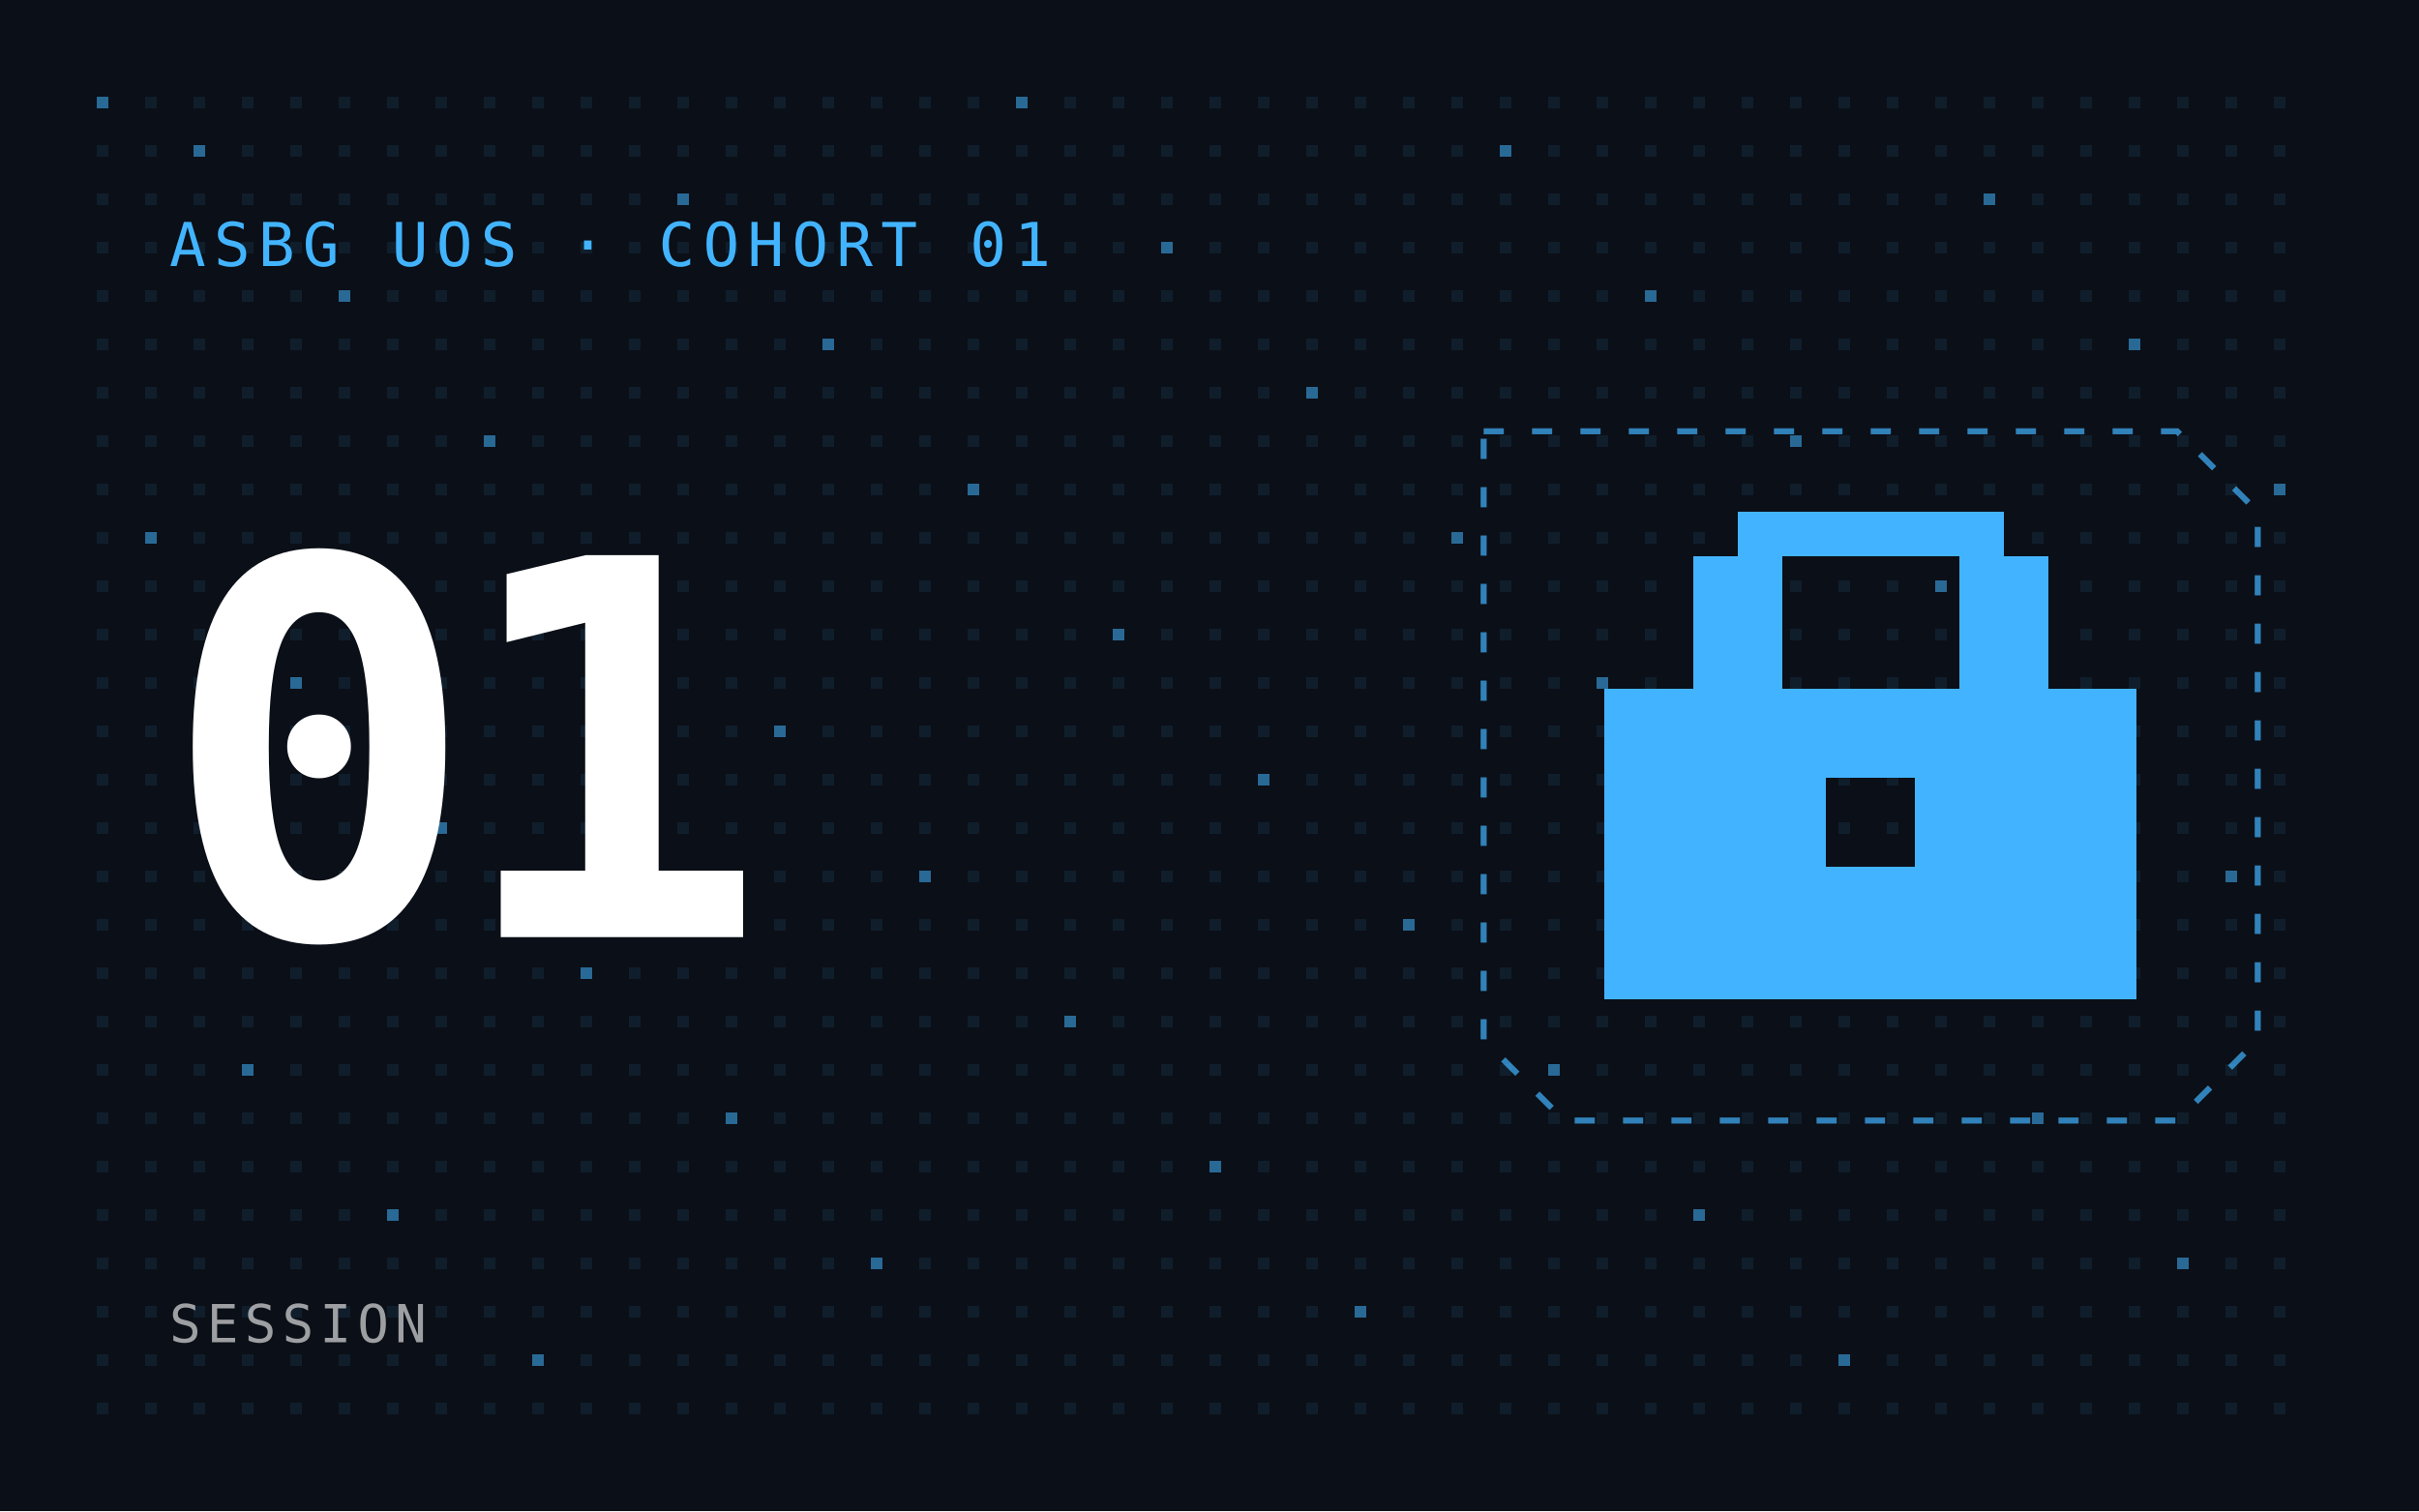
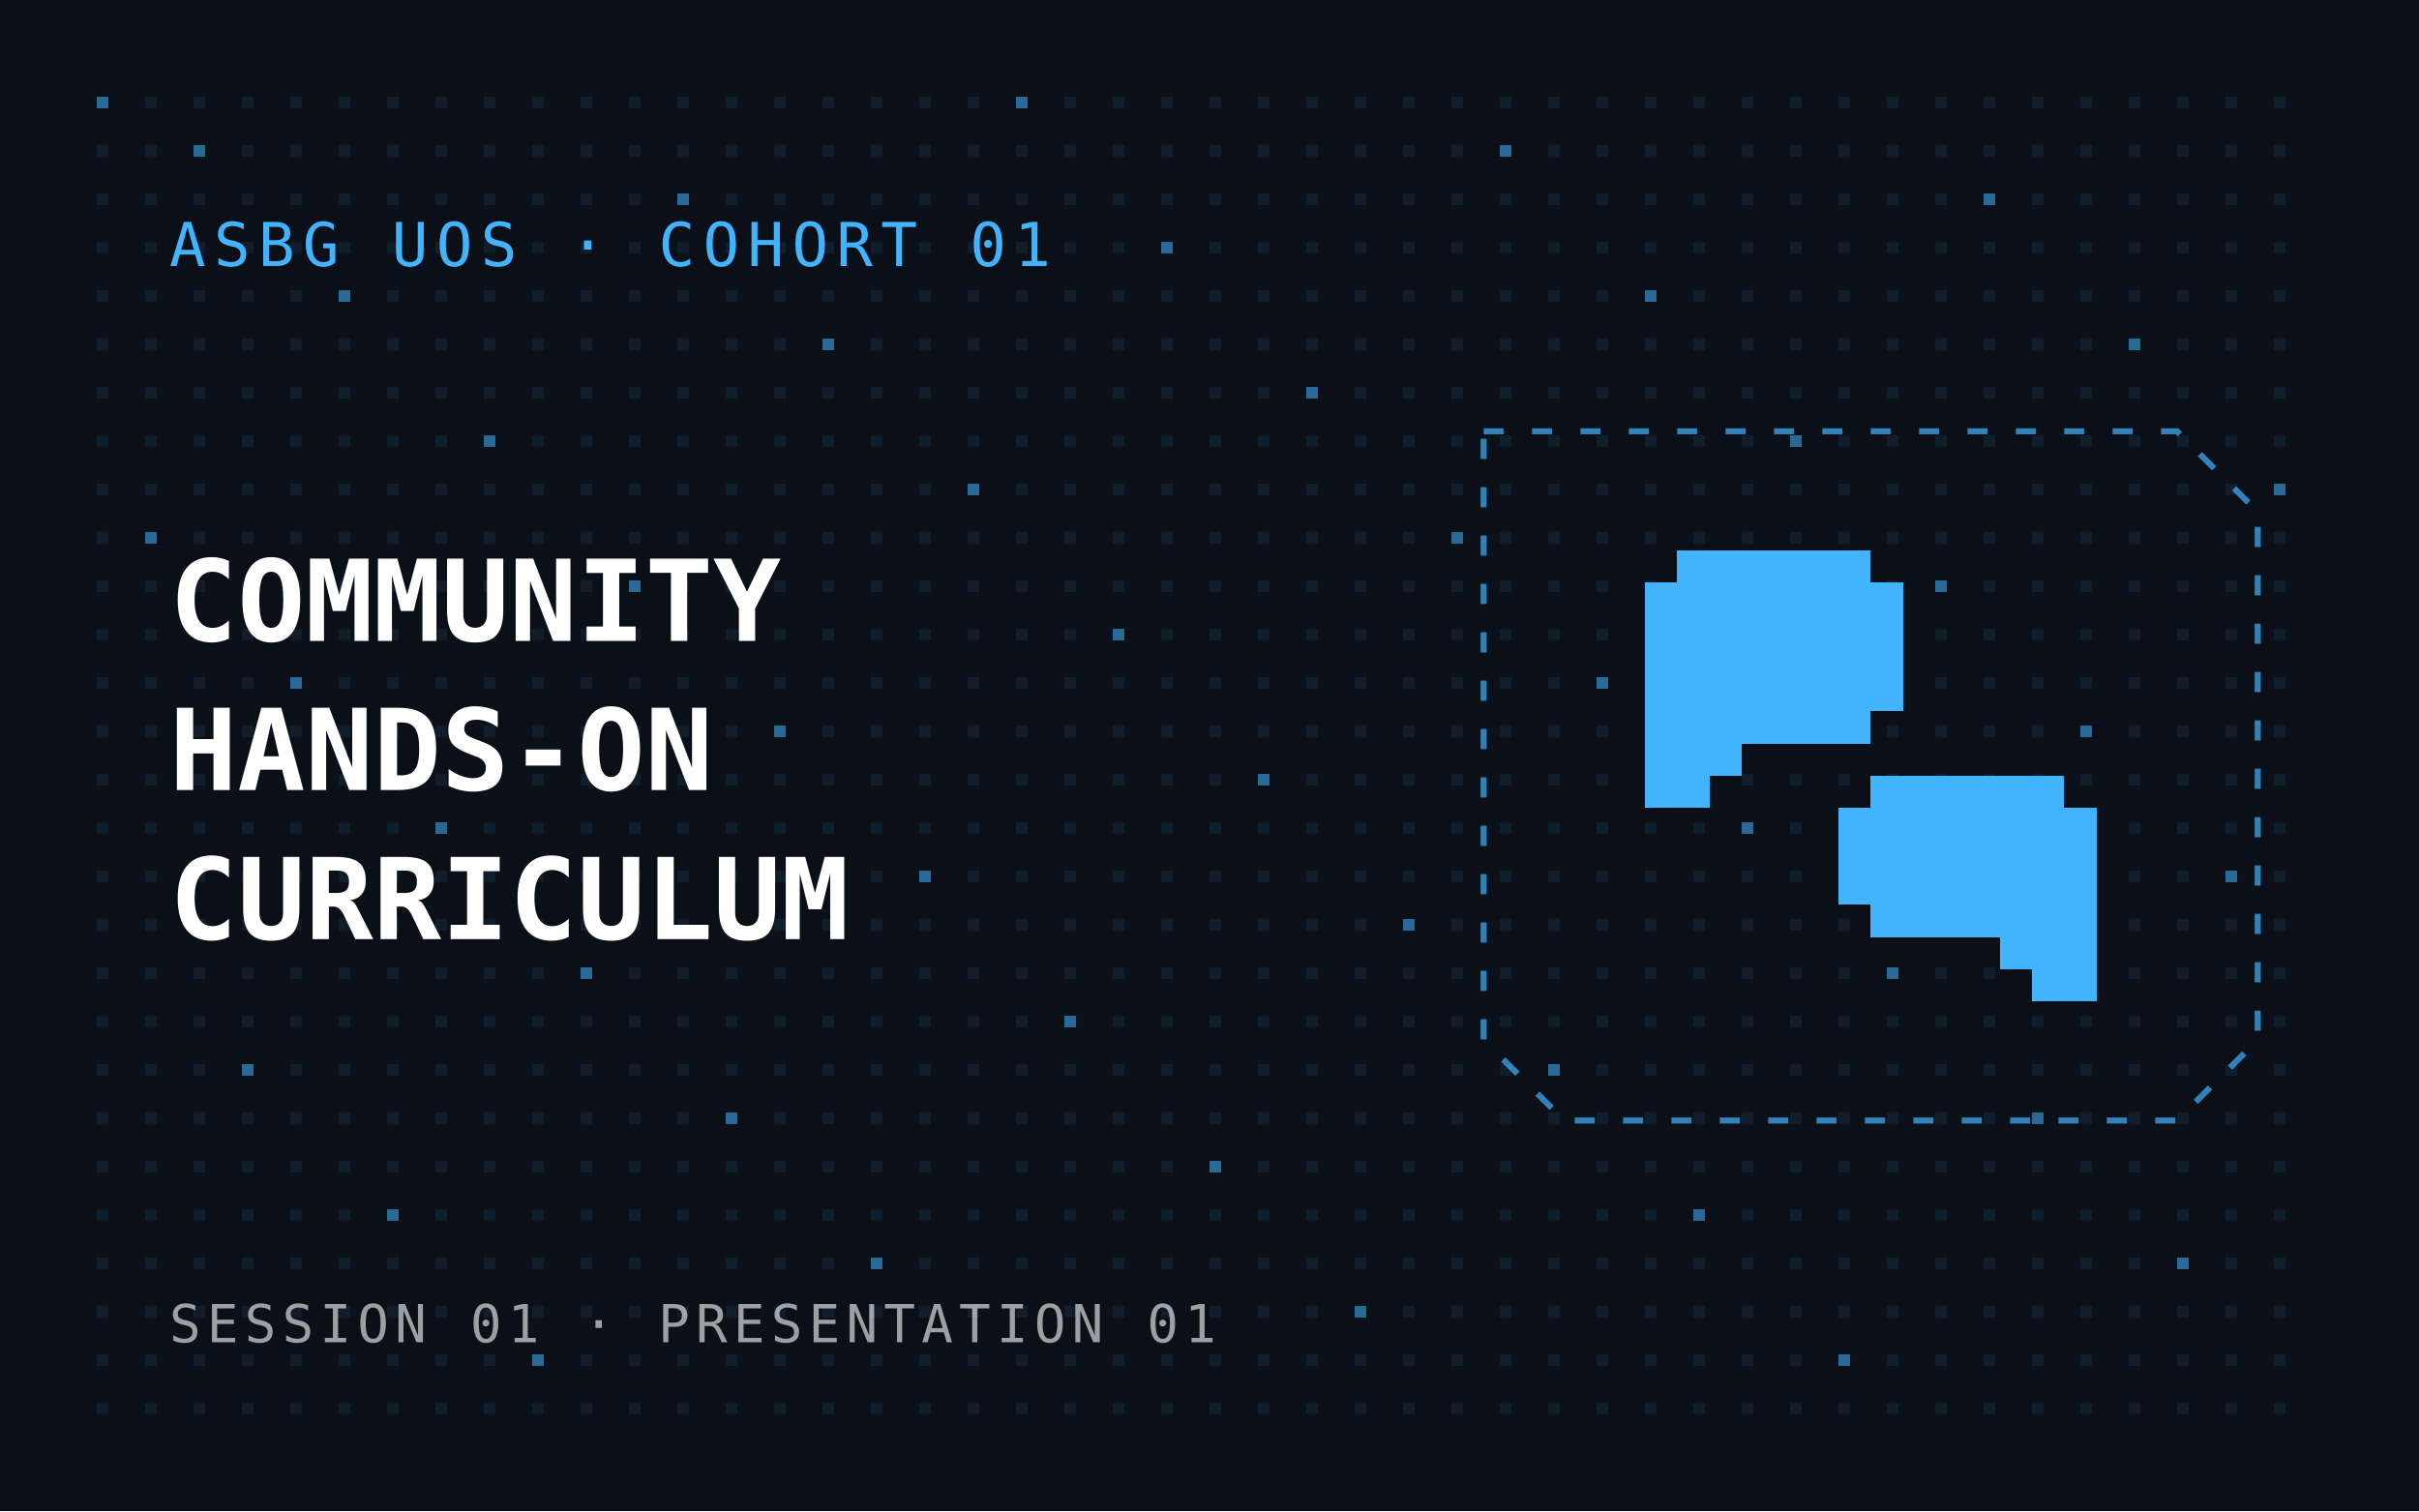
<svg xmlns="http://www.w3.org/2000/svg" viewBox="0 0 1200 750" shape-rendering="crispEdges">
  <defs>
    <pattern id="g" width="24" height="24" patternUnits="userSpaceOnUse">
      <rect width="6" height="6" fill="#42B4FF" opacity="0.09" />
    </pattern>
  </defs>
  <rect width="1200" height="750" fill="#0B0F17" />
  <g transform="translate(48 48)">
    <rect width="1104" height="654" fill="url(#g)" />
    <rect x="0" y="0" width="6" height="6" fill="#42B4FF" opacity="0.5" />
    <rect x="1080" y="192" width="6" height="6" fill="#42B4FF" opacity="0.5" />
    <rect x="1056" y="384" width="6" height="6" fill="#42B4FF" opacity="0.5" />
    <rect x="1032" y="576" width="6" height="6" fill="#42B4FF" opacity="0.5" />
    <rect x="1008" y="120" width="6" height="6" fill="#42B4FF" opacity="0.5" />
    <rect x="984" y="312" width="6" height="6" fill="#42B4FF" opacity="0.5" />
    <rect x="960" y="504" width="6" height="6" fill="#42B4FF" opacity="0.5" />
    <rect x="936" y="48" width="6" height="6" fill="#42B4FF" opacity="0.5" />
    <rect x="912" y="240" width="6" height="6" fill="#42B4FF" opacity="0.5" />
    <rect x="888" y="432" width="6" height="6" fill="#42B4FF" opacity="0.5" />
    <rect x="864" y="624" width="6" height="6" fill="#42B4FF" opacity="0.5" />
    <rect x="840" y="168" width="6" height="6" fill="#42B4FF" opacity="0.5" />
    <rect x="816" y="360" width="6" height="6" fill="#42B4FF" opacity="0.5" />
    <rect x="792" y="552" width="6" height="6" fill="#42B4FF" opacity="0.5" />
    <rect x="768" y="96" width="6" height="6" fill="#42B4FF" opacity="0.5" />
    <rect x="744" y="288" width="6" height="6" fill="#42B4FF" opacity="0.5" />
    <rect x="720" y="480" width="6" height="6" fill="#42B4FF" opacity="0.5" />
    <rect x="696" y="24" width="6" height="6" fill="#42B4FF" opacity="0.5" />
    <rect x="672" y="216" width="6" height="6" fill="#42B4FF" opacity="0.5" />
    <rect x="648" y="408" width="6" height="6" fill="#42B4FF" opacity="0.5" />
    <rect x="624" y="600" width="6" height="6" fill="#42B4FF" opacity="0.5" />
    <rect x="600" y="144" width="6" height="6" fill="#42B4FF" opacity="0.5" />
    <rect x="576" y="336" width="6" height="6" fill="#42B4FF" opacity="0.5" />
    <rect x="552" y="528" width="6" height="6" fill="#42B4FF" opacity="0.5" />
    <rect x="528" y="72" width="6" height="6" fill="#42B4FF" opacity="0.5" />
    <rect x="504" y="264" width="6" height="6" fill="#42B4FF" opacity="0.5" />
    <rect x="480" y="456" width="6" height="6" fill="#42B4FF" opacity="0.5" />
    <rect x="456" y="0" width="6" height="6" fill="#42B4FF" opacity="0.5" />
    <rect x="432" y="192" width="6" height="6" fill="#42B4FF" opacity="0.5" />
    <rect x="408" y="384" width="6" height="6" fill="#42B4FF" opacity="0.5" />
    <rect x="384" y="576" width="6" height="6" fill="#42B4FF" opacity="0.5" />
    <rect x="360" y="120" width="6" height="6" fill="#42B4FF" opacity="0.5" />
    <rect x="336" y="312" width="6" height="6" fill="#42B4FF" opacity="0.5" />
    <rect x="312" y="504" width="6" height="6" fill="#42B4FF" opacity="0.5" />
    <rect x="288" y="48" width="6" height="6" fill="#42B4FF" opacity="0.5" />
    <rect x="264" y="240" width="6" height="6" fill="#42B4FF" opacity="0.5" />
    <rect x="240" y="432" width="6" height="6" fill="#42B4FF" opacity="0.5" />
    <rect x="216" y="624" width="6" height="6" fill="#42B4FF" opacity="0.5" />
    <rect x="192" y="168" width="6" height="6" fill="#42B4FF" opacity="0.5" />
    <rect x="168" y="360" width="6" height="6" fill="#42B4FF" opacity="0.5" />
    <rect x="144" y="552" width="6" height="6" fill="#42B4FF" opacity="0.5" />
    <rect x="120" y="96" width="6" height="6" fill="#42B4FF" opacity="0.5" />
    <rect x="96" y="288" width="6" height="6" fill="#42B4FF" opacity="0.5" />
    <rect x="72" y="480" width="6" height="6" fill="#42B4FF" opacity="0.5" />
    <rect x="48" y="24" width="6" height="6" fill="#42B4FF" opacity="0.5" />
    <rect x="24" y="216" width="6" height="6" fill="#42B4FF" opacity="0.5" />
  </g>
  <path d="M736 214H1080L1120 254V516L1080 556H776L736 516Z" fill="none" stroke="#42B4FF" stroke-width="3" stroke-dasharray="10 14" opacity="0.7" shape-rendering="geometricPrecision" />
-   <rect x="862" y="254" width="22" height="22" fill="#42B4FF" opacity="1" />
-   <rect x="884" y="254" width="22" height="22" fill="#42B4FF" opacity="1" />
-   <rect x="906" y="254" width="22" height="22" fill="#42B4FF" opacity="1" />
-   <rect x="928" y="254" width="22" height="22" fill="#42B4FF" opacity="1" />
-   <rect x="950" y="254" width="22" height="22" fill="#42B4FF" opacity="1" />
-   <rect x="972" y="254" width="22" height="22" fill="#42B4FF" opacity="1" />
-   <rect x="840" y="276" width="22" height="22" fill="#42B4FF" opacity="1" />
-   <rect x="862" y="276" width="22" height="22" fill="#42B4FF" opacity="1" />
-   <rect x="972" y="276" width="22" height="22" fill="#42B4FF" opacity="1" />
-   <rect x="994" y="276" width="22" height="22" fill="#42B4FF" opacity="1" />
-   <rect x="840" y="298" width="22" height="22" fill="#42B4FF" opacity="1" />
-   <rect x="862" y="298" width="22" height="22" fill="#42B4FF" opacity="1" />
-   <rect x="972" y="298" width="22" height="22" fill="#42B4FF" opacity="1" />
-   <rect x="994" y="298" width="22" height="22" fill="#42B4FF" opacity="1" />
-   <rect x="840" y="320" width="22" height="22" fill="#42B4FF" opacity="1" />
-   <rect x="862" y="320" width="22" height="22" fill="#42B4FF" opacity="1" />
-   <rect x="972" y="320" width="22" height="22" fill="#42B4FF" opacity="1" />
-   <rect x="994" y="320" width="22" height="22" fill="#42B4FF" opacity="1" />
-   <rect x="796" y="342" width="22" height="22" fill="#42B4FF" opacity="1" />
-   <rect x="818" y="342" width="22" height="22" fill="#42B4FF" opacity="1" />
-   <rect x="840" y="342" width="22" height="22" fill="#42B4FF" opacity="1" />
-   <rect x="862" y="342" width="22" height="22" fill="#42B4FF" opacity="1" />
-   <rect x="884" y="342" width="22" height="22" fill="#42B4FF" opacity="1" />
-   <rect x="906" y="342" width="22" height="22" fill="#42B4FF" opacity="1" />
-   <rect x="928" y="342" width="22" height="22" fill="#42B4FF" opacity="1" />
-   <rect x="950" y="342" width="22" height="22" fill="#42B4FF" opacity="1" />
-   <rect x="972" y="342" width="22" height="22" fill="#42B4FF" opacity="1" />
-   <rect x="994" y="342" width="22" height="22" fill="#42B4FF" opacity="1" />
-   <rect x="1016" y="342" width="22" height="22" fill="#42B4FF" opacity="1" />
-   <rect x="1038" y="342" width="22" height="22" fill="#42B4FF" opacity="1" />
-   <rect x="796" y="364" width="22" height="22" fill="#42B4FF" opacity="1" />
-   <rect x="818" y="364" width="22" height="22" fill="#42B4FF" opacity="1" />
-   <rect x="840" y="364" width="22" height="22" fill="#42B4FF" opacity="1" />
-   <rect x="862" y="364" width="22" height="22" fill="#42B4FF" opacity="1" />
-   <rect x="884" y="364" width="22" height="22" fill="#42B4FF" opacity="1" />
-   <rect x="906" y="364" width="22" height="22" fill="#42B4FF" opacity="1" />
-   <rect x="928" y="364" width="22" height="22" fill="#42B4FF" opacity="1" />
-   <rect x="950" y="364" width="22" height="22" fill="#42B4FF" opacity="1" />
-   <rect x="972" y="364" width="22" height="22" fill="#42B4FF" opacity="1" />
-   <rect x="994" y="364" width="22" height="22" fill="#42B4FF" opacity="1" />
-   <rect x="1016" y="364" width="22" height="22" fill="#42B4FF" opacity="1" />
-   <rect x="1038" y="364" width="22" height="22" fill="#42B4FF" opacity="1" />
-   <rect x="796" y="386" width="22" height="22" fill="#42B4FF" opacity="1" />
-   <rect x="818" y="386" width="22" height="22" fill="#42B4FF" opacity="1" />
-   <rect x="840" y="386" width="22" height="22" fill="#42B4FF" opacity="1" />
-   <rect x="862" y="386" width="22" height="22" fill="#42B4FF" opacity="1" />
-   <rect x="884" y="386" width="22" height="22" fill="#42B4FF" opacity="1" />
-   <rect x="950" y="386" width="22" height="22" fill="#42B4FF" opacity="1" />
-   <rect x="972" y="386" width="22" height="22" fill="#42B4FF" opacity="1" />
-   <rect x="994" y="386" width="22" height="22" fill="#42B4FF" opacity="1" />
-   <rect x="1016" y="386" width="22" height="22" fill="#42B4FF" opacity="1" />
-   <rect x="1038" y="386" width="22" height="22" fill="#42B4FF" opacity="1" />
-   <rect x="796" y="408" width="22" height="22" fill="#42B4FF" opacity="1" />
-   <rect x="818" y="408" width="22" height="22" fill="#42B4FF" opacity="1" />
-   <rect x="840" y="408" width="22" height="22" fill="#42B4FF" opacity="1" />
-   <rect x="862" y="408" width="22" height="22" fill="#42B4FF" opacity="1" />
-   <rect x="884" y="408" width="22" height="22" fill="#42B4FF" opacity="1" />
-   <rect x="950" y="408" width="22" height="22" fill="#42B4FF" opacity="1" />
-   <rect x="972" y="408" width="22" height="22" fill="#42B4FF" opacity="1" />
-   <rect x="994" y="408" width="22" height="22" fill="#42B4FF" opacity="1" />
-   <rect x="1016" y="408" width="22" height="22" fill="#42B4FF" opacity="1" />
-   <rect x="1038" y="408" width="22" height="22" fill="#42B4FF" opacity="1" />
-   <rect x="796" y="430" width="22" height="22" fill="#42B4FF" opacity="1" />
-   <rect x="818" y="430" width="22" height="22" fill="#42B4FF" opacity="1" />
-   <rect x="840" y="430" width="22" height="22" fill="#42B4FF" opacity="1" />
-   <rect x="862" y="430" width="22" height="22" fill="#42B4FF" opacity="1" />
-   <rect x="884" y="430" width="22" height="22" fill="#42B4FF" opacity="1" />
-   <rect x="906" y="430" width="22" height="22" fill="#42B4FF" opacity="1" />
-   <rect x="928" y="430" width="22" height="22" fill="#42B4FF" opacity="1" />
-   <rect x="950" y="430" width="22" height="22" fill="#42B4FF" opacity="1" />
-   <rect x="972" y="430" width="22" height="22" fill="#42B4FF" opacity="1" />
-   <rect x="994" y="430" width="22" height="22" fill="#42B4FF" opacity="1" />
-   <rect x="1016" y="430" width="22" height="22" fill="#42B4FF" opacity="1" />
-   <rect x="1038" y="430" width="22" height="22" fill="#42B4FF" opacity="1" />
-   <rect x="796" y="452" width="22" height="22" fill="#42B4FF" opacity="1" />
-   <rect x="818" y="452" width="22" height="22" fill="#42B4FF" opacity="1" />
-   <rect x="840" y="452" width="22" height="22" fill="#42B4FF" opacity="1" />
-   <rect x="862" y="452" width="22" height="22" fill="#42B4FF" opacity="1" />
-   <rect x="884" y="452" width="22" height="22" fill="#42B4FF" opacity="1" />
-   <rect x="906" y="452" width="22" height="22" fill="#42B4FF" opacity="1" />
-   <rect x="928" y="452" width="22" height="22" fill="#42B4FF" opacity="1" />
-   <rect x="950" y="452" width="22" height="22" fill="#42B4FF" opacity="1" />
-   <rect x="972" y="452" width="22" height="22" fill="#42B4FF" opacity="1" />
-   <rect x="994" y="452" width="22" height="22" fill="#42B4FF" opacity="1" />
-   <rect x="1016" y="452" width="22" height="22" fill="#42B4FF" opacity="1" />
-   <rect x="1038" y="452" width="22" height="22" fill="#42B4FF" opacity="1" />
-   <rect x="796" y="474" width="22" height="22" fill="#42B4FF" opacity="1" />
-   <rect x="818" y="474" width="22" height="22" fill="#42B4FF" opacity="1" />
-   <rect x="840" y="474" width="22" height="22" fill="#42B4FF" opacity="1" />
-   <rect x="862" y="474" width="22" height="22" fill="#42B4FF" opacity="1" />
-   <rect x="884" y="474" width="22" height="22" fill="#42B4FF" opacity="1" />
-   <rect x="906" y="474" width="22" height="22" fill="#42B4FF" opacity="1" />
-   <rect x="928" y="474" width="22" height="22" fill="#42B4FF" opacity="1" />
-   <rect x="950" y="474" width="22" height="22" fill="#42B4FF" opacity="1" />
-   <rect x="972" y="474" width="22" height="22" fill="#42B4FF" opacity="1" />
-   <rect x="994" y="474" width="22" height="22" fill="#42B4FF" opacity="1" />
-   <rect x="1016" y="474" width="22" height="22" fill="#42B4FF" opacity="1" />
-   <rect x="1038" y="474" width="22" height="22" fill="#42B4FF" opacity="1" />
+   <g id="icon" fill="#42B4FF">
+     <rect x="832" y="273" width="16" height="16" />
+     <rect x="848" y="273" width="16" height="16" />
+     <rect x="864" y="273" width="16" height="16" />
+     <rect x="880" y="273" width="16" height="16" />
+     <rect x="896" y="273" width="16" height="16" />
+     <rect x="912" y="273" width="16" height="16" />
+     <rect x="816" y="289" width="16" height="16" />
+     <rect x="832" y="289" width="16" height="16" />
+     <rect x="848" y="289" width="16" height="16" />
+     <rect x="864" y="289" width="16" height="16" />
+     <rect x="880" y="289" width="16" height="16" />
+     <rect x="896" y="289" width="16" height="16" />
+     <rect x="912" y="289" width="16" height="16" />
+     <rect x="928" y="289" width="16" height="16" />
+     <rect x="816" y="305" width="16" height="16" />
+     <rect x="832" y="305" width="16" height="16" />
+     <rect x="848" y="305" width="16" height="16" />
+     <rect x="864" y="305" width="16" height="16" />
+     <rect x="880" y="305" width="16" height="16" />
+     <rect x="896" y="305" width="16" height="16" />
+     <rect x="912" y="305" width="16" height="16" />
+     <rect x="928" y="305" width="16" height="16" />
+     <rect x="816" y="321" width="16" height="16" />
+     <rect x="832" y="321" width="16" height="16" />
+     <rect x="848" y="321" width="16" height="16" />
+     <rect x="864" y="321" width="16" height="16" />
+     <rect x="880" y="321" width="16" height="16" />
+     <rect x="896" y="321" width="16" height="16" />
+     <rect x="912" y="321" width="16" height="16" />
+     <rect x="928" y="321" width="16" height="16" />
+     <rect x="816" y="337" width="16" height="16" />
+     <rect x="832" y="337" width="16" height="16" />
+     <rect x="848" y="337" width="16" height="16" />
+     <rect x="864" y="337" width="16" height="16" />
+     <rect x="880" y="337" width="16" height="16" />
+     <rect x="896" y="337" width="16" height="16" />
+     <rect x="912" y="337" width="16" height="16" />
+     <rect x="928" y="337" width="16" height="16" />
+     <rect x="816" y="353" width="16" height="16" />
+     <rect x="832" y="353" width="16" height="16" />
+     <rect x="848" y="353" width="16" height="16" />
+     <rect x="864" y="353" width="16" height="16" />
+     <rect x="880" y="353" width="16" height="16" />
+     <rect x="896" y="353" width="16" height="16" />
+     <rect x="912" y="353" width="16" height="16" />
+     <rect x="816" y="369" width="16" height="16" />
+     <rect x="832" y="369" width="16" height="16" />
+     <rect x="848" y="369" width="16" height="16" />
+     <rect x="816" y="385" width="16" height="16" />
+     <rect x="832" y="385" width="16" height="16" />
+     <rect x="928" y="385" width="16" height="16" />
+     <rect x="944" y="385" width="16" height="16" />
+     <rect x="960" y="385" width="16" height="16" />
+     <rect x="976" y="385" width="16" height="16" />
+     <rect x="992" y="385" width="16" height="16" />
+     <rect x="1008" y="385" width="16" height="16" />
+     <rect x="912" y="401" width="16" height="16" />
+     <rect x="928" y="401" width="16" height="16" />
+     <rect x="944" y="401" width="16" height="16" />
+     <rect x="960" y="401" width="16" height="16" />
+     <rect x="976" y="401" width="16" height="16" />
+     <rect x="992" y="401" width="16" height="16" />
+     <rect x="1008" y="401" width="16" height="16" />
+     <rect x="1024" y="401" width="16" height="16" />
+     <rect x="912" y="417" width="16" height="16" />
+     <rect x="928" y="417" width="16" height="16" />
+     <rect x="944" y="417" width="16" height="16" />
+     <rect x="960" y="417" width="16" height="16" />
+     <rect x="976" y="417" width="16" height="16" />
+     <rect x="992" y="417" width="16" height="16" />
+     <rect x="1008" y="417" width="16" height="16" />
+     <rect x="1024" y="417" width="16" height="16" />
+     <rect x="912" y="433" width="16" height="16" />
+     <rect x="928" y="433" width="16" height="16" />
+     <rect x="944" y="433" width="16" height="16" />
+     <rect x="960" y="433" width="16" height="16" />
+     <rect x="976" y="433" width="16" height="16" />
+     <rect x="992" y="433" width="16" height="16" />
+     <rect x="1008" y="433" width="16" height="16" />
+     <rect x="1024" y="433" width="16" height="16" />
+     <rect x="928" y="449" width="16" height="16" />
+     <rect x="944" y="449" width="16" height="16" />
+     <rect x="960" y="449" width="16" height="16" />
+     <rect x="976" y="449" width="16" height="16" />
+     <rect x="992" y="449" width="16" height="16" />
+     <rect x="1008" y="449" width="16" height="16" />
+     <rect x="1024" y="449" width="16" height="16" />
+     <rect x="992" y="465" width="16" height="16" />
+     <rect x="1008" y="465" width="16" height="16" />
+     <rect x="1024" y="465" width="16" height="16" />
+     <rect x="1008" y="481" width="16" height="16" />
+     <rect x="1024" y="481" width="16" height="16" />
+   </g>
  <text x="84" y="132" font-family="Menlo, ui-monospace, monospace" font-size="30" fill="#42B4FF" letter-spacing="4">ASBG UOS · COHORT 01</text>
-   <text x="80" y="465" font-family="Menlo, ui-monospace, monospace" font-size="260" font-weight="700" fill="#FFFFFF" letter-spacing="-12">01</text>
-   <text x="84" y="666" font-family="Menlo, ui-monospace, monospace" font-size="26" fill="#FFFFFF" opacity="0.6" letter-spacing="3">SESSION</text>
+   <g id="keywords" font-family="Menlo, ui-monospace, monospace" font-weight="700" fill="#FFFFFF">
+     <text x="84" y="318" font-size="56">COMMUNITY</text>
+     <text x="84" y="392" font-size="56">HANDS-ON</text>
+     <text x="84" y="466" font-size="56">CURRICULUM</text>
+   </g>
+   <text x="84" y="666" font-family="Menlo, ui-monospace, monospace" font-size="26" fill="#FFFFFF" opacity="0.6" letter-spacing="3">SESSION 01 · PRESENTATION 01</text>
</svg>
